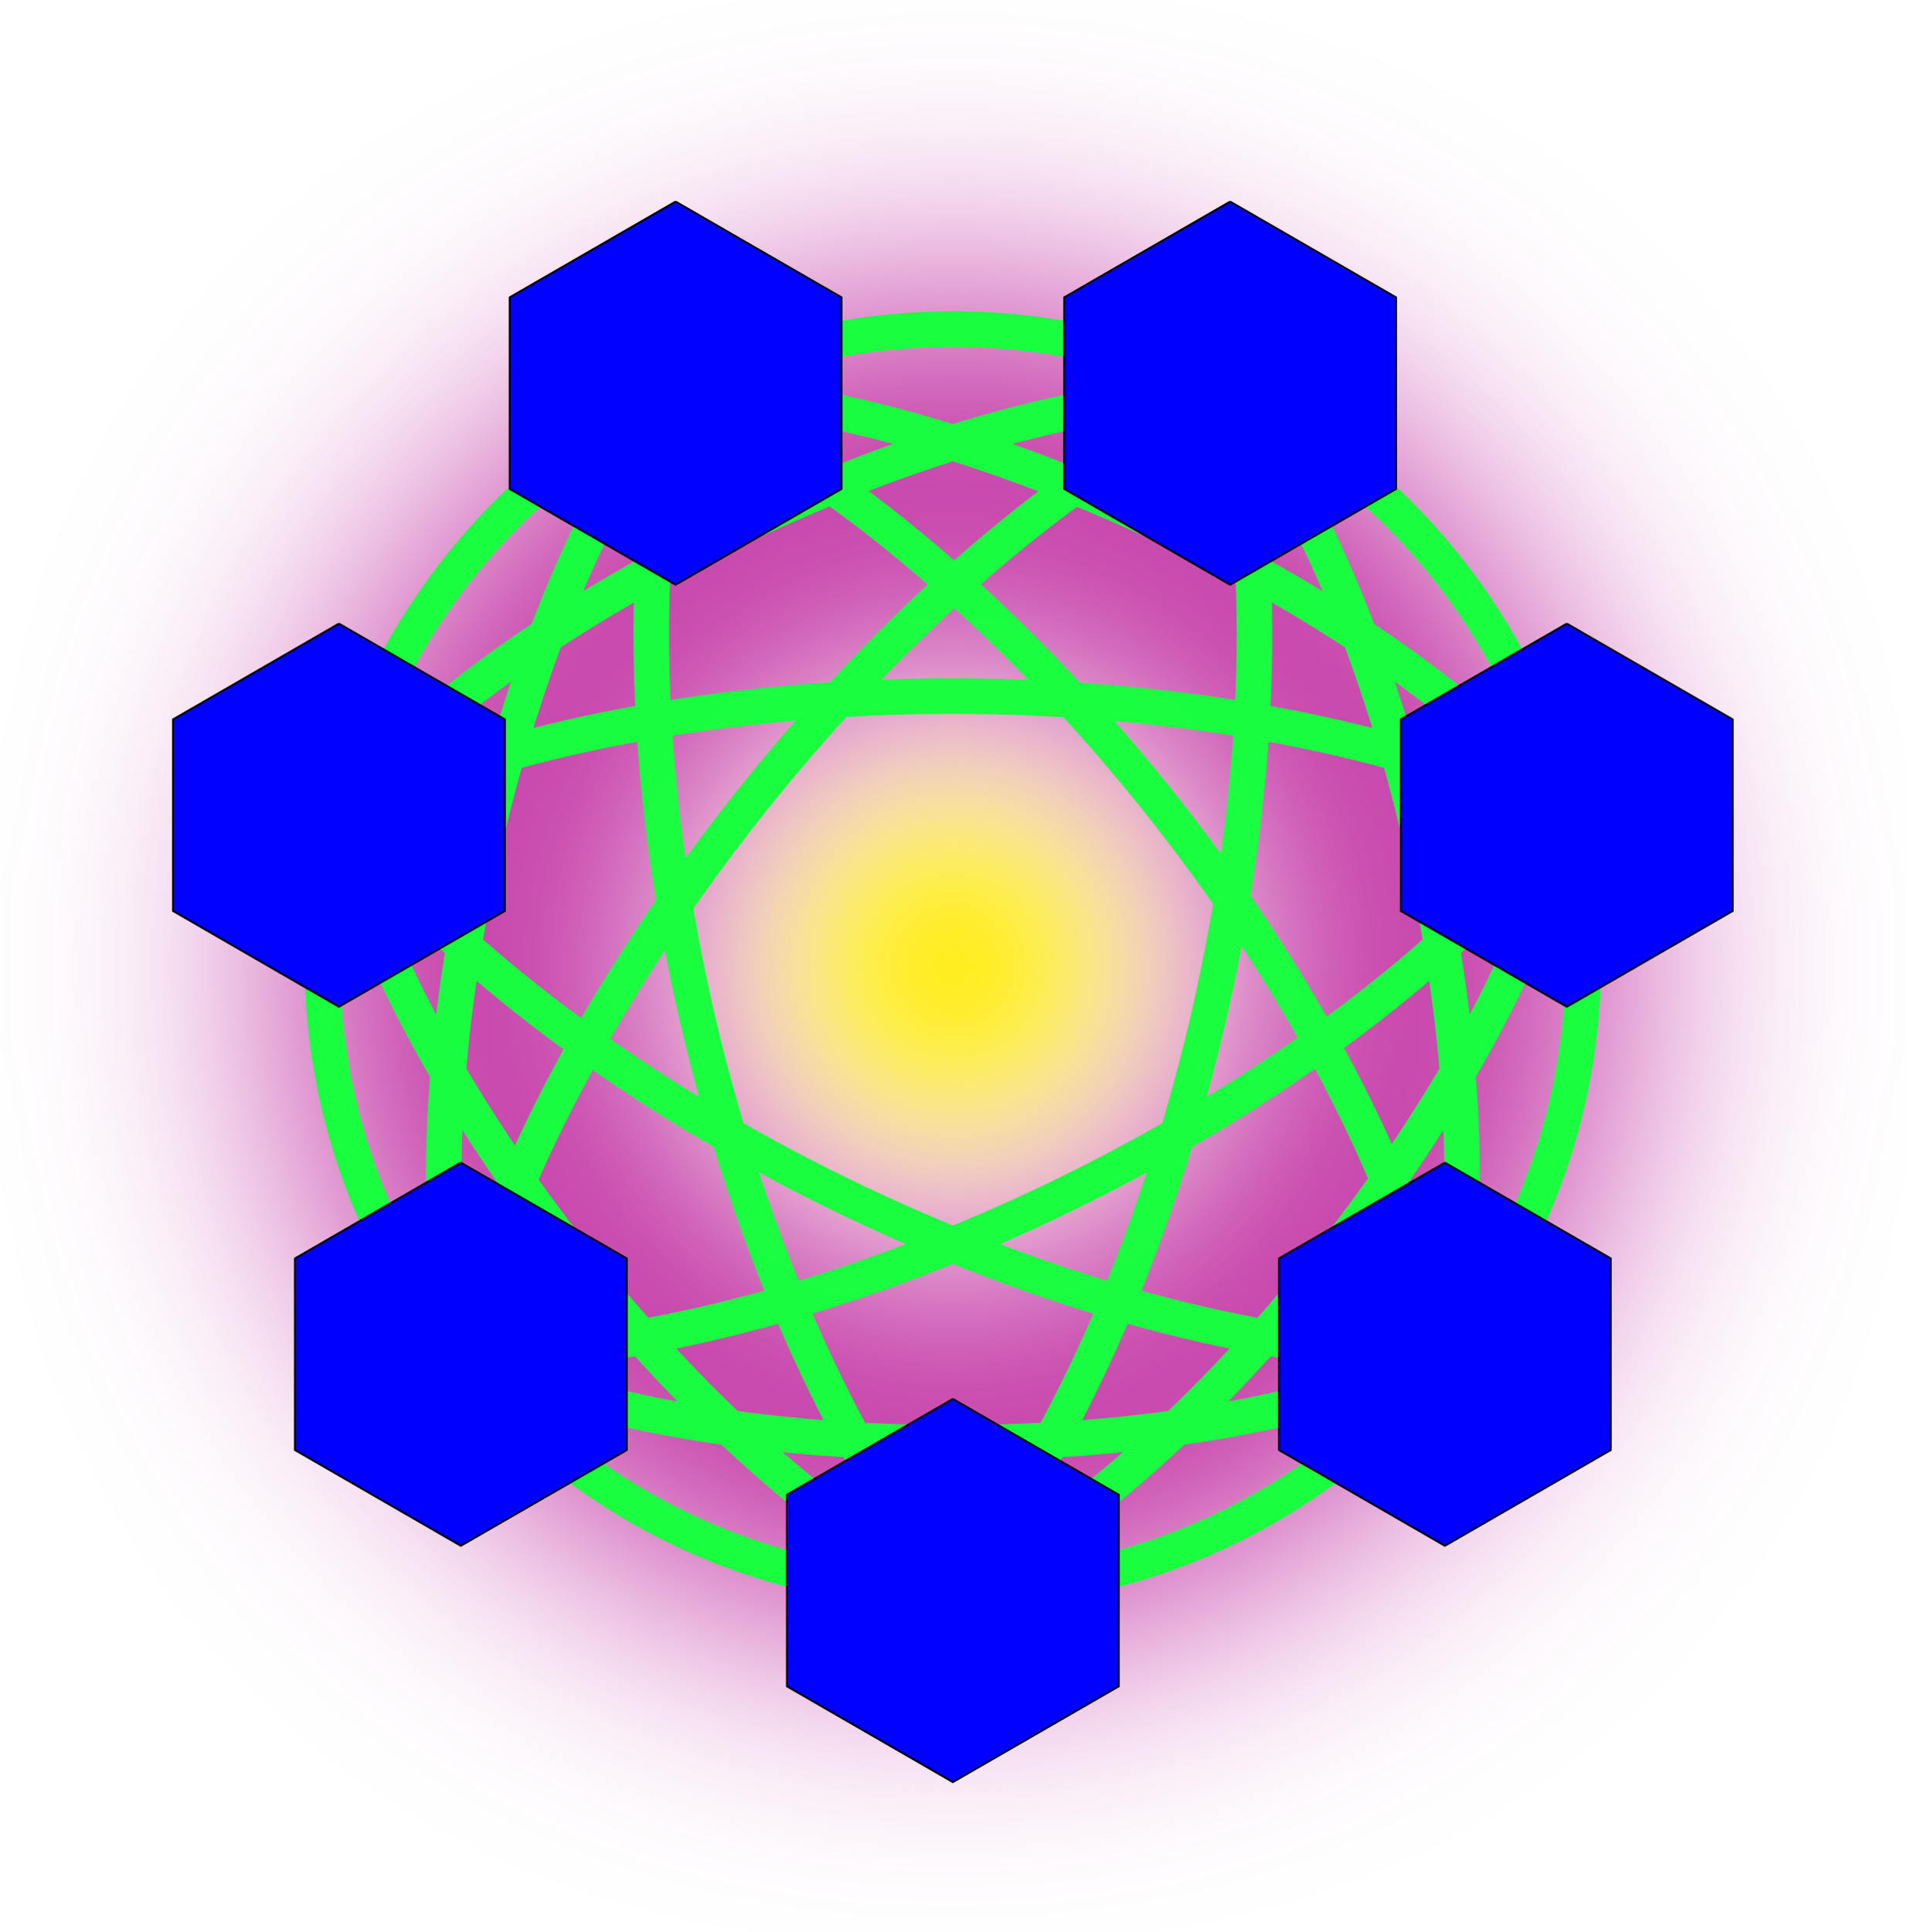
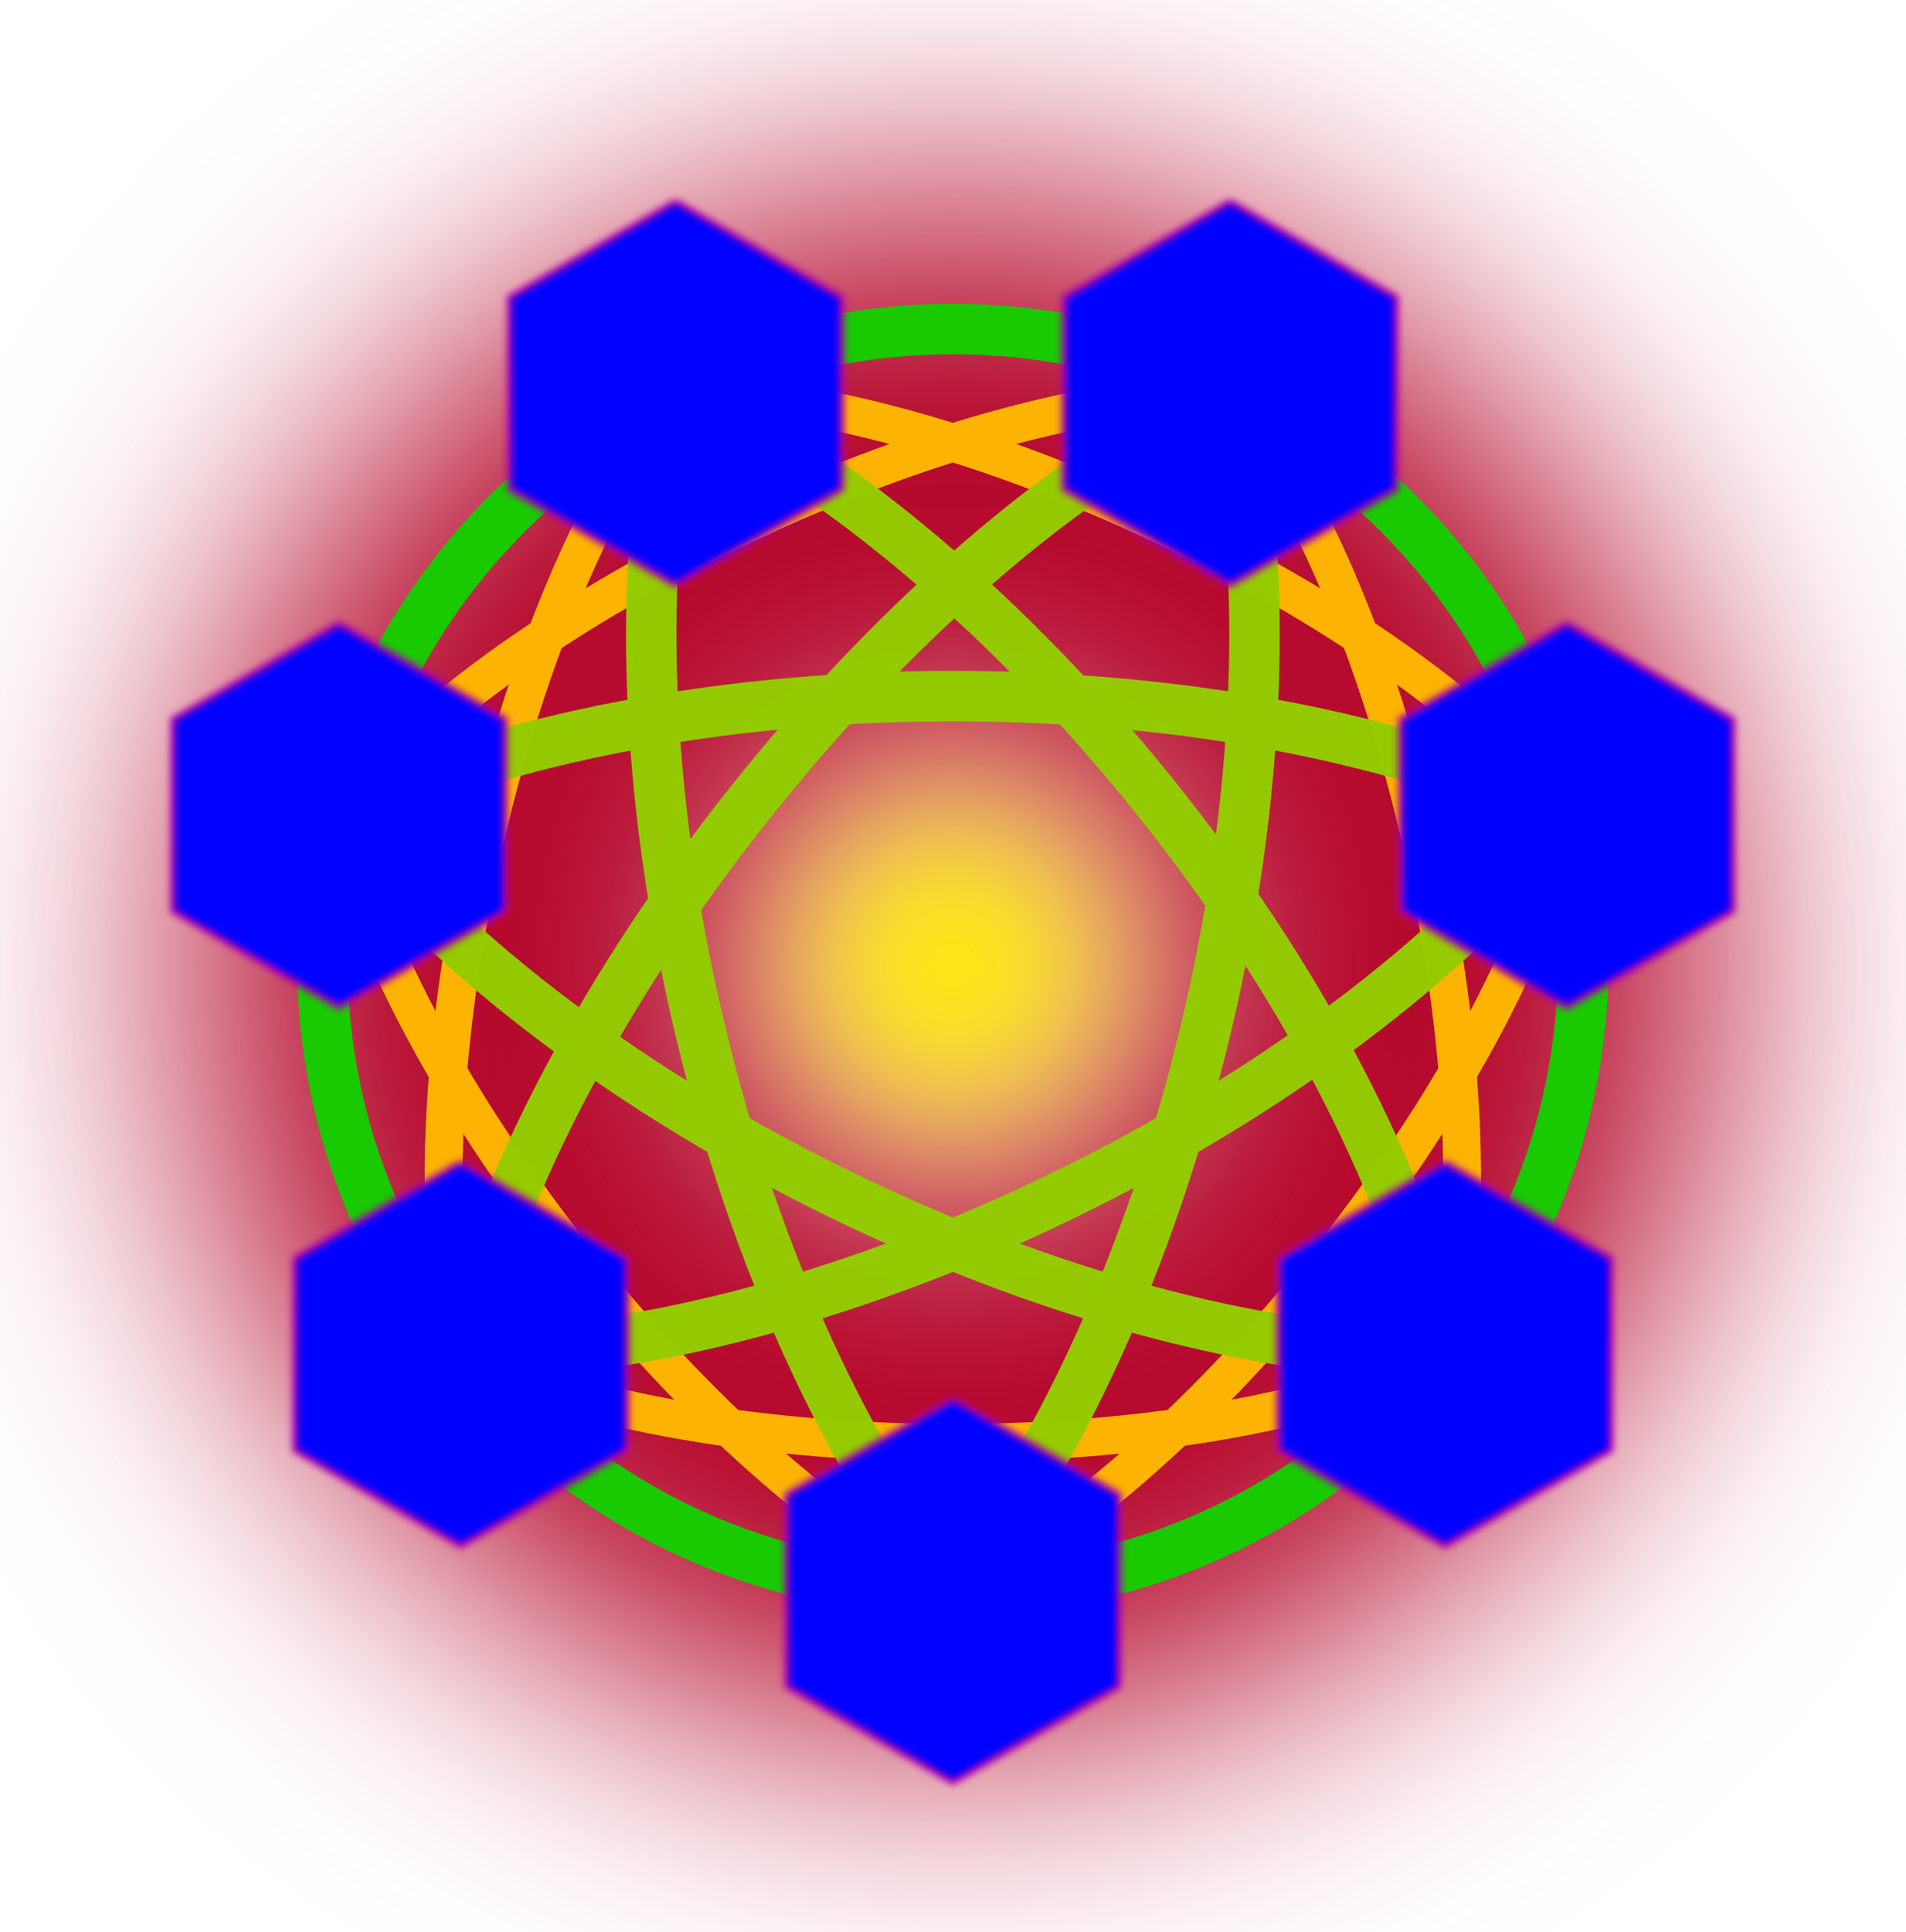
<svg xmlns="http://www.w3.org/2000/svg" width="302.208" height="306.172" version="1.1" id="svg62">
  <defs id="defs66">
-     <filter style="color-interpolation-filters:sRGB" id="filter25435" x="-0.509" y="-0.502" width="2.018" height="2.005">
+     <filter style="color-interpolation-filters:sRGB" id="filter25435" x="-0.64" y="-0.632" width="2.281" height="2.264">
      <feGaussianBlur stdDeviation="185.462" id="feGaussianBlur25437" />
    </filter>
    <filter style="color-interpolation-filters:sRGB" id="filter25435-8" x="-0.638" y="-0.63" width="2.276" height="2.26">
      <feGaussianBlur stdDeviation="328.759" id="feGaussianBlur25437-6" />
    </filter>
+     <filter style="color-interpolation-filters:sRGB" id="filter5569" x="-0.036" y="-0.031" width="1.073" height="1.063">
+       <feGaussianBlur stdDeviation="3.05" id="feGaussianBlur5571" />
+     </filter>
+     <filter style="color-interpolation-filters:sRGB" id="filter5573" x="-0.036" y="-0.031" width="1.073" height="1.063">
+       <feGaussianBlur stdDeviation="3.05" id="feGaussianBlur5575" />
+     </filter>
+     <filter style="color-interpolation-filters:sRGB" id="filter5577" x="-0.036" y="-0.031" width="1.073" height="1.063">
+       <feGaussianBlur stdDeviation="3.05" id="feGaussianBlur5579" />
+     </filter>
+     <filter style="color-interpolation-filters:sRGB" id="filter5581" x="-0.036" y="-0.031" width="1.073" height="1.063">
+       <feGaussianBlur stdDeviation="3.05" id="feGaussianBlur5583" />
+     </filter>
+     <filter style="color-interpolation-filters:sRGB" id="filter5585" x="-0.036" y="-0.031" width="1.073" height="1.063">
+       <feGaussianBlur stdDeviation="3.05" id="feGaussianBlur5587" />
+     </filter>
+     <filter style="color-interpolation-filters:sRGB" id="filter5589" x="-0.036" y="-0.031" width="1.073" height="1.063">
+       <feGaussianBlur stdDeviation="3.05" id="feGaussianBlur5591" />
+     </filter>
+     <filter style="color-interpolation-filters:sRGB" id="filter5593" x="-0.036" y="-0.031" width="1.073" height="1.063">
+       <feGaussianBlur stdDeviation="3.05" id="feGaussianBlur5595" />
+     </filter>
  </defs>
  <g id="layer2" style="display:inline" transform="translate(-467.2385,-452.5746)">
    <ellipse style="display:inline;mix-blend-mode:normal;fill:none;fill-opacity:0.999;stroke:none;stroke-width:90.063;stroke-linecap:round;stroke-dasharray:none;stroke-opacity:1" id="path21429-1" cx="618.342" cy="605.661" rx="151.104" ry="153.086" />
-     <ellipse style="display:inline;mix-blend-mode:normal;fill:none;fill-opacity:0.999;stroke:#b3008d;stroke-width:368.552;stroke-linecap:round;stroke-dasharray:none;stroke-opacity:1;filter:url(#filter25435)" id="path21429" cx="618.342" cy="626.454" rx="618.342" ry="626.454" transform="matrix(0.1254,0,0,0.1254,540.8022,527.1033)" />
+     <ellipse style="display:inline;mix-blend-mode:normal;fill:none;fill-opacity:0.999;stroke:#b30025;stroke-width:693.907;stroke-linecap:round;stroke-dasharray:none;stroke-opacity:1;filter:url(#filter25435)" id="path21429" cx="618.342" cy="626.454" rx="618.342" ry="626.454" transform="matrix(0.1254,0,0,0.1254,540.8022,527.1033)" />
    <ellipse style="display:inline;mix-blend-mode:normal;fill:#ffec00;fill-opacity:0.999;stroke:none;stroke-width:356.112;stroke-linecap:round;stroke-dasharray:none;stroke-opacity:1;filter:url(#filter25435-8)" id="path21429-8" cx="618.342" cy="626.454" rx="618.342" ry="626.454" transform="matrix(0.03782246,0,0,0.03782246,594.9551,581.9667)" />
-     <g id="g60" style="fill:none;fill-opacity:1;stroke:#18ff3f;stroke-width:28.2;stroke-miterlimit:4;stroke-dasharray:none;stroke-opacity:0.986" transform="matrix(0.2,0,0,0.2,494.6738,484.5285)">
-       <path d="m 118.342,601.037 c 0,-276.063 223.937,-500 500,-500 276.063,0 500,223.937 500,500 0,276.063 -223.937,500 -500,500 -276.063,0 -500,-223.937 -500,-500 m 13.21,-114.621 c 265.809,-125.841 707.772,-125.841 973.581,6.4e-4 M 228.212,913.727 C 288.913,642.14 572.386,277.713 838.195,151.871 m -439.705,-2.8e-4 c 265.809,125.842 545.931,475.279 609.983,761.857 M 618.342,1101.036 C 435.232,869.843 334.438,438.449 398.49,151.871 M 228.212,913.727 c 293.501,7e-5 693.811,-196.117 876.921,-427.311 m -973.581,-6.7e-4 C 314.662,717.61 714.971,913.728 1008.472,913.728 M 618.342,1101.036 C 801.452,869.843 902.246,438.449 838.195,151.871 M 131.552,486.416 C 179.882,700.072 423.277,1007.382 618.342,1101.036 M 1105.133,486.417 C 1056.803,700.072 813.407,1007.382 618.342,1101.036 M 131.552,486.416 C 265.021,319.143 618.342,151.871 838.195,151.871 m -439.705,-2.3e-4 c 219.852,1.8e-4 573.174,167.273 706.643,334.546 M 228.211,913.727 C 179.882,700.072 265.021,319.143 398.49,151.871 M 228.212,913.727 c 195.065,93.655 585.196,93.655 780.261,4.9e-4 m 10e-5,0 C 1056.803,700.072 971.664,319.144 838.195,151.871" id="svg_RoundedNet" style="opacity:1;fill:none;fill-opacity:1;stroke:#18ff3f;stroke-width:28.2;stroke-miterlimit:4;stroke-dasharray:none;stroke-opacity:0.986" />
+     <g id="g60" style="fill:none;fill-opacity:1;stroke:#18cc00;stroke-width:28.2;stroke-miterlimit:4;stroke-dasharray:none;stroke-opacity:0.986" transform="matrix(0.2,0,0,0.2,494.6738,484.5285)">
+       <path d="m 118.342,601.037 c 0,-276.063 223.937,-500 500,-500 276.063,0 500,223.937 500,500 0,276.063 -223.937,500 -500,500 -276.063,0 -500,-223.937 -500,-500" id="svg_RoundedNet" style="display:inline;opacity:1;fill:none;fill-opacity:1;stroke:#18cc00;stroke-width:40;stroke-miterlimit:4;stroke-dasharray:none;stroke-opacity:0.986" />
+       <path d="M 131.552,486.416 C 179.882,700.072 423.277,1007.382 618.342,1101.036 M 1105.133,486.417 C 1056.803,700.072 813.407,1007.382 618.342,1101.036 M 131.552,486.416 C 265.021,319.143 618.342,151.871 838.195,151.871 M 398.49,151.871 c 219.852,2e-4 573.174,167.273 706.643,334.546 M 228.211,913.727 C 179.882,700.072 265.021,319.143 398.49,151.871 M 228.212,913.727 c 195.065,93.654 585.196,93.655 780.261,5.1e-4 m 10e-5,0 C 1056.803,700.072 971.664,319.144 838.195,151.871" id="svg_RoundedNet-3" style="display:inline;fill:none;fill-opacity:1;stroke:#feb500;stroke-width:30;stroke-miterlimit:4;stroke-dasharray:none;stroke-opacity:0.986" />
+       <path d="M 131.552,486.416 C 397.361,360.574 839.324,360.575 1105.133,486.416 M 228.212,913.727 C 288.913,642.14 572.386,277.713 838.195,151.871 M 398.49,151.871 c 265.809,125.842 545.931,475.279 609.982,761.857 M 618.342,1101.036 C 435.232,869.842 334.438,438.449 398.49,151.871 M 228.212,913.727 c 293.501,6e-5 693.811,-196.117 876.921,-427.311 m -973.581,-7.1e-4 c 183.11,231.194 583.42,427.312 876.921,427.312 M 618.342,1101.036 C 801.452,869.842 902.246,438.449 838.195,151.871" id="svg_RoundedNet-3-6" style="display:inline;fill:none;fill-opacity:1;stroke:#94cc00;stroke-width:40;stroke-miterlimit:4;stroke-dasharray:none;stroke-opacity:0.986" />
    </g>
  </g>
  <g id="layer1" style="display:inline" transform="translate(-467.2385,-452.5746)">
    <g id="g5" style="opacity:1;fill:#0000ff;fill-opacity:1" transform="matrix(0.2,0,0,0.2,494.6738,484.5285)">
-       <path d="m 618.342,949.166 c -43.851,25.312 -87.701,50.624 -131.552,75.936 0,50.624 0,101.247 0,151.871 43.851,25.312 87.701,50.624 131.552,75.936 43.851,-25.312 87.701,-50.624 131.552,-75.936 0,-50.624 0,-101.247 0,-151.871 -43.851,-25.312 -87.701,-50.624 -131.552,-75.936" id="svg_path4522" style="opacity:1;fill:#0001ff;fill-opacity:1;stroke:#000000;stroke-width:1.5" />
+       <path d="m 618.342,949.166 c -43.851,25.312 -87.701,50.624 -131.552,75.936 0,50.624 0,101.247 0,151.871 43.851,25.312 87.701,50.624 131.552,75.936 43.851,-25.312 87.701,-50.624 131.552,-75.936 0,-50.624 0,-101.247 0,-151.871 -43.851,-25.312 -87.701,-50.624 -131.552,-75.936" id="svg_path4522" style="opacity:1;fill:#0001ff;fill-opacity:1;stroke:#b100af;stroke-width:4.5;stroke-opacity:1;stroke-dasharray:none;filter:url(#filter5581)" />
    </g>
    <g id="g10" style="opacity:1;fill:#0005ff;fill-opacity:1" transform="matrix(0.2,0,0,0.2,494.6738,484.5285)">
-       <path d="M 131.552,334.545 C 87.701,359.857 43.851,385.169 0,410.48 c 0,50.624 0,101.247 0,151.871 43.851,25.312 87.701,50.624 131.552,75.935 43.851,-25.312 87.701,-50.624 131.552,-75.935 0,-50.624 0,-101.247 0,-151.871 -43.851,-25.312 -87.701,-50.624 -131.552,-75.936" id="svg_path4522.001" style="opacity:1;fill:#0001ff;fill-opacity:1;stroke:#000000;stroke-width:1.5" />
+       <path d="M 131.552,334.545 C 87.701,359.857 43.851,385.169 0,410.48 c 0,50.624 0,101.247 0,151.871 43.851,25.312 87.701,50.624 131.552,75.935 43.851,-25.312 87.701,-50.624 131.552,-75.935 0,-50.624 0,-101.247 0,-151.871 -43.851,-25.312 -87.701,-50.624 -131.552,-75.936" id="svg_path4522.001" style="opacity:1;fill:#0001ff;fill-opacity:1;stroke:#b100af;stroke-width:4.5;stroke-opacity:1;stroke-dasharray:none;filter:url(#filter5589)" />
    </g>
    <g id="g15" style="opacity:1;fill:#0000ff;fill-opacity:1" transform="matrix(0.2,0,0,0.2,494.6738,484.5285)">
-       <path d="m 228.211,761.856 c -43.851,25.312 -87.701,50.624 -131.552,75.936 0,50.624 0,101.247 0,151.871 43.851,25.312 87.701,50.624 131.552,75.936 43.851,-25.312 87.701,-50.624 131.552,-75.936 0,-50.624 0,-101.247 0,-151.871 -43.851,-25.312 -87.701,-50.624 -131.552,-75.936" id="svg_path4522.002" style="opacity:1;fill:#0000ff;fill-opacity:1;stroke:#000000;stroke-width:1.5" />
+       <path d="m 228.211,761.856 c -43.851,25.312 -87.701,50.624 -131.552,75.936 0,50.624 0,101.247 0,151.871 43.851,25.312 87.701,50.624 131.552,75.936 43.851,-25.312 87.701,-50.624 131.552,-75.936 0,-50.624 0,-101.247 0,-151.871 -43.851,-25.312 -87.701,-50.624 -131.552,-75.936" id="svg_path4522.002" style="opacity:1;fill:#0000ff;fill-opacity:1;stroke:#b100af;stroke-width:4.5;stroke-opacity:1;stroke-dasharray:none;filter:url(#filter5585)" />
    </g>
    <g id="g25" style="opacity:1;fill:#0000ff;fill-opacity:1" transform="matrix(0.2,0,0,0.2,494.6738,484.5285)">
-       <path d="m 1008.472,761.857 c -43.851,25.312 -87.701,50.624 -131.552,75.935 0,50.624 0,101.247 0,151.871 43.851,25.312 87.701,50.624 131.552,75.936 43.851,-25.312 87.701,-50.624 131.552,-75.936 0,-50.624 0,-101.247 0,-151.871 -43.851,-25.312 -87.701,-50.624 -131.552,-75.935" id="svg_path4522.004" style="opacity:1;fill:#0000ff;fill-opacity:1;stroke:#000000;stroke-width:1.5" />
+       <path d="m 1008.472,761.857 c -43.851,25.312 -87.701,50.624 -131.552,75.935 0,50.624 0,101.247 0,151.871 43.851,25.312 87.701,50.624 131.552,75.936 43.851,-25.312 87.701,-50.624 131.552,-75.936 0,-50.624 0,-101.247 0,-151.871 -43.851,-25.312 -87.701,-50.624 -131.552,-75.935" id="svg_path4522.004" style="opacity:1;fill:#0000ff;fill-opacity:1;stroke:#b100af;stroke-width:4.5;stroke-opacity:1;stroke-dasharray:none;filter:url(#filter5577)" />
    </g>
    <g id="g25-7" style="display:inline;fill:#0000ff;fill-opacity:1" transform="matrix(0.2,0,0,0.2,514.0059,399.0662)">
-       <path d="m 1008.472,761.857 c -43.851,25.312 -87.701,50.624 -131.552,75.935 0,50.624 0,101.247 0,151.871 43.851,25.312 87.701,50.624 131.552,75.936 43.851,-25.312 87.701,-50.624 131.552,-75.936 0,-50.624 0,-101.247 0,-151.871 -43.851,-25.312 -87.701,-50.624 -131.552,-75.935" id="svg_path4522.004-4" style="opacity:1;fill:#0000ff;fill-opacity:1;stroke:#000000;stroke-width:1.5" />
+       <path d="m 1008.472,761.857 c -43.851,25.312 -87.701,50.624 -131.552,75.935 0,50.624 0,101.247 0,151.871 43.851,25.312 87.701,50.624 131.552,75.936 43.851,-25.312 87.701,-50.624 131.552,-75.936 0,-50.624 0,-101.247 0,-151.871 -43.851,-25.312 -87.701,-50.624 -131.552,-75.935" id="svg_path4522.004-4" style="opacity:1;fill:#0000ff;fill-opacity:1;stroke:#b100af;stroke-width:4.5;stroke-opacity:1;stroke-dasharray:none;filter:url(#filter5573)" />
    </g>
    <g id="g30" style="fill:#0000ff;fill-opacity:1" transform="matrix(0.2,0,0,0.2,494.6738,484.5285)">
-       <path d="M 838.195,2.8610229e-4 C 794.344,25.312 750.494,50.624 706.643,75.936 c 0,50.624 0,101.247 0,151.871 43.851,25.312 87.701,50.624 131.552,75.936 43.851,-25.312 87.701,-50.624 131.552,-75.936 0,-50.624 0,-101.247 0,-151.871 C 925.896,50.624 882.045,25.312 838.195,2.8610229e-4" id="svg_path4522.005" style="opacity:1;fill:#0000ff;fill-opacity:1;stroke:#000000;stroke-width:1.5" />
+       <path d="M 838.195,2.8610229e-4 C 794.344,25.312 750.494,50.624 706.643,75.936 c 0,50.624 0,101.247 0,151.871 43.851,25.312 87.701,50.624 131.552,75.936 43.851,-25.312 87.701,-50.624 131.552,-75.936 0,-50.624 0,-101.247 0,-151.871 C 925.896,50.624 882.045,25.312 838.195,2.8610229e-4" id="svg_path4522.005" style="opacity:1;fill:#0000ff;fill-opacity:1;stroke:#b100af;stroke-width:4.5;stroke-opacity:1;stroke-dasharray:none;filter:url(#filter5569)" />
    </g>
    <g id="g35" style="opacity:1;fill:#0000ff;fill-opacity:1" transform="matrix(0.2,0,0,0.2,494.6738,484.5285)">
-       <path d="m 398.49,0 c -43.851,25.312 -87.701,50.624 -131.552,75.935 0,50.624 0,101.247 0,151.871 43.851,25.312 87.701,50.624 131.552,75.936 43.851,-25.312 87.701,-50.624 131.552,-75.936 0,-50.624 0,-101.247 0,-151.871 C 486.191,50.624 442.341,25.312 398.49,0" id="svg_path4522.006" style="opacity:1;fill:#0001ff;fill-opacity:1;stroke:#000000;stroke-width:1.5" />
+       <path d="m 398.49,0 c -43.851,25.312 -87.701,50.624 -131.552,75.935 0,50.624 0,101.247 0,151.871 43.851,25.312 87.701,50.624 131.552,75.936 43.851,-25.312 87.701,-50.624 131.552,-75.936 0,-50.624 0,-101.247 0,-151.871 C 486.191,50.624 442.341,25.312 398.49,0" id="svg_path4522.006" style="opacity:1;fill:#0001ff;fill-opacity:1;stroke:#b100af;stroke-width:4.5;stroke-opacity:1;stroke-dasharray:none;filter:url(#filter5593)" />
    </g>
  </g>
</svg>
